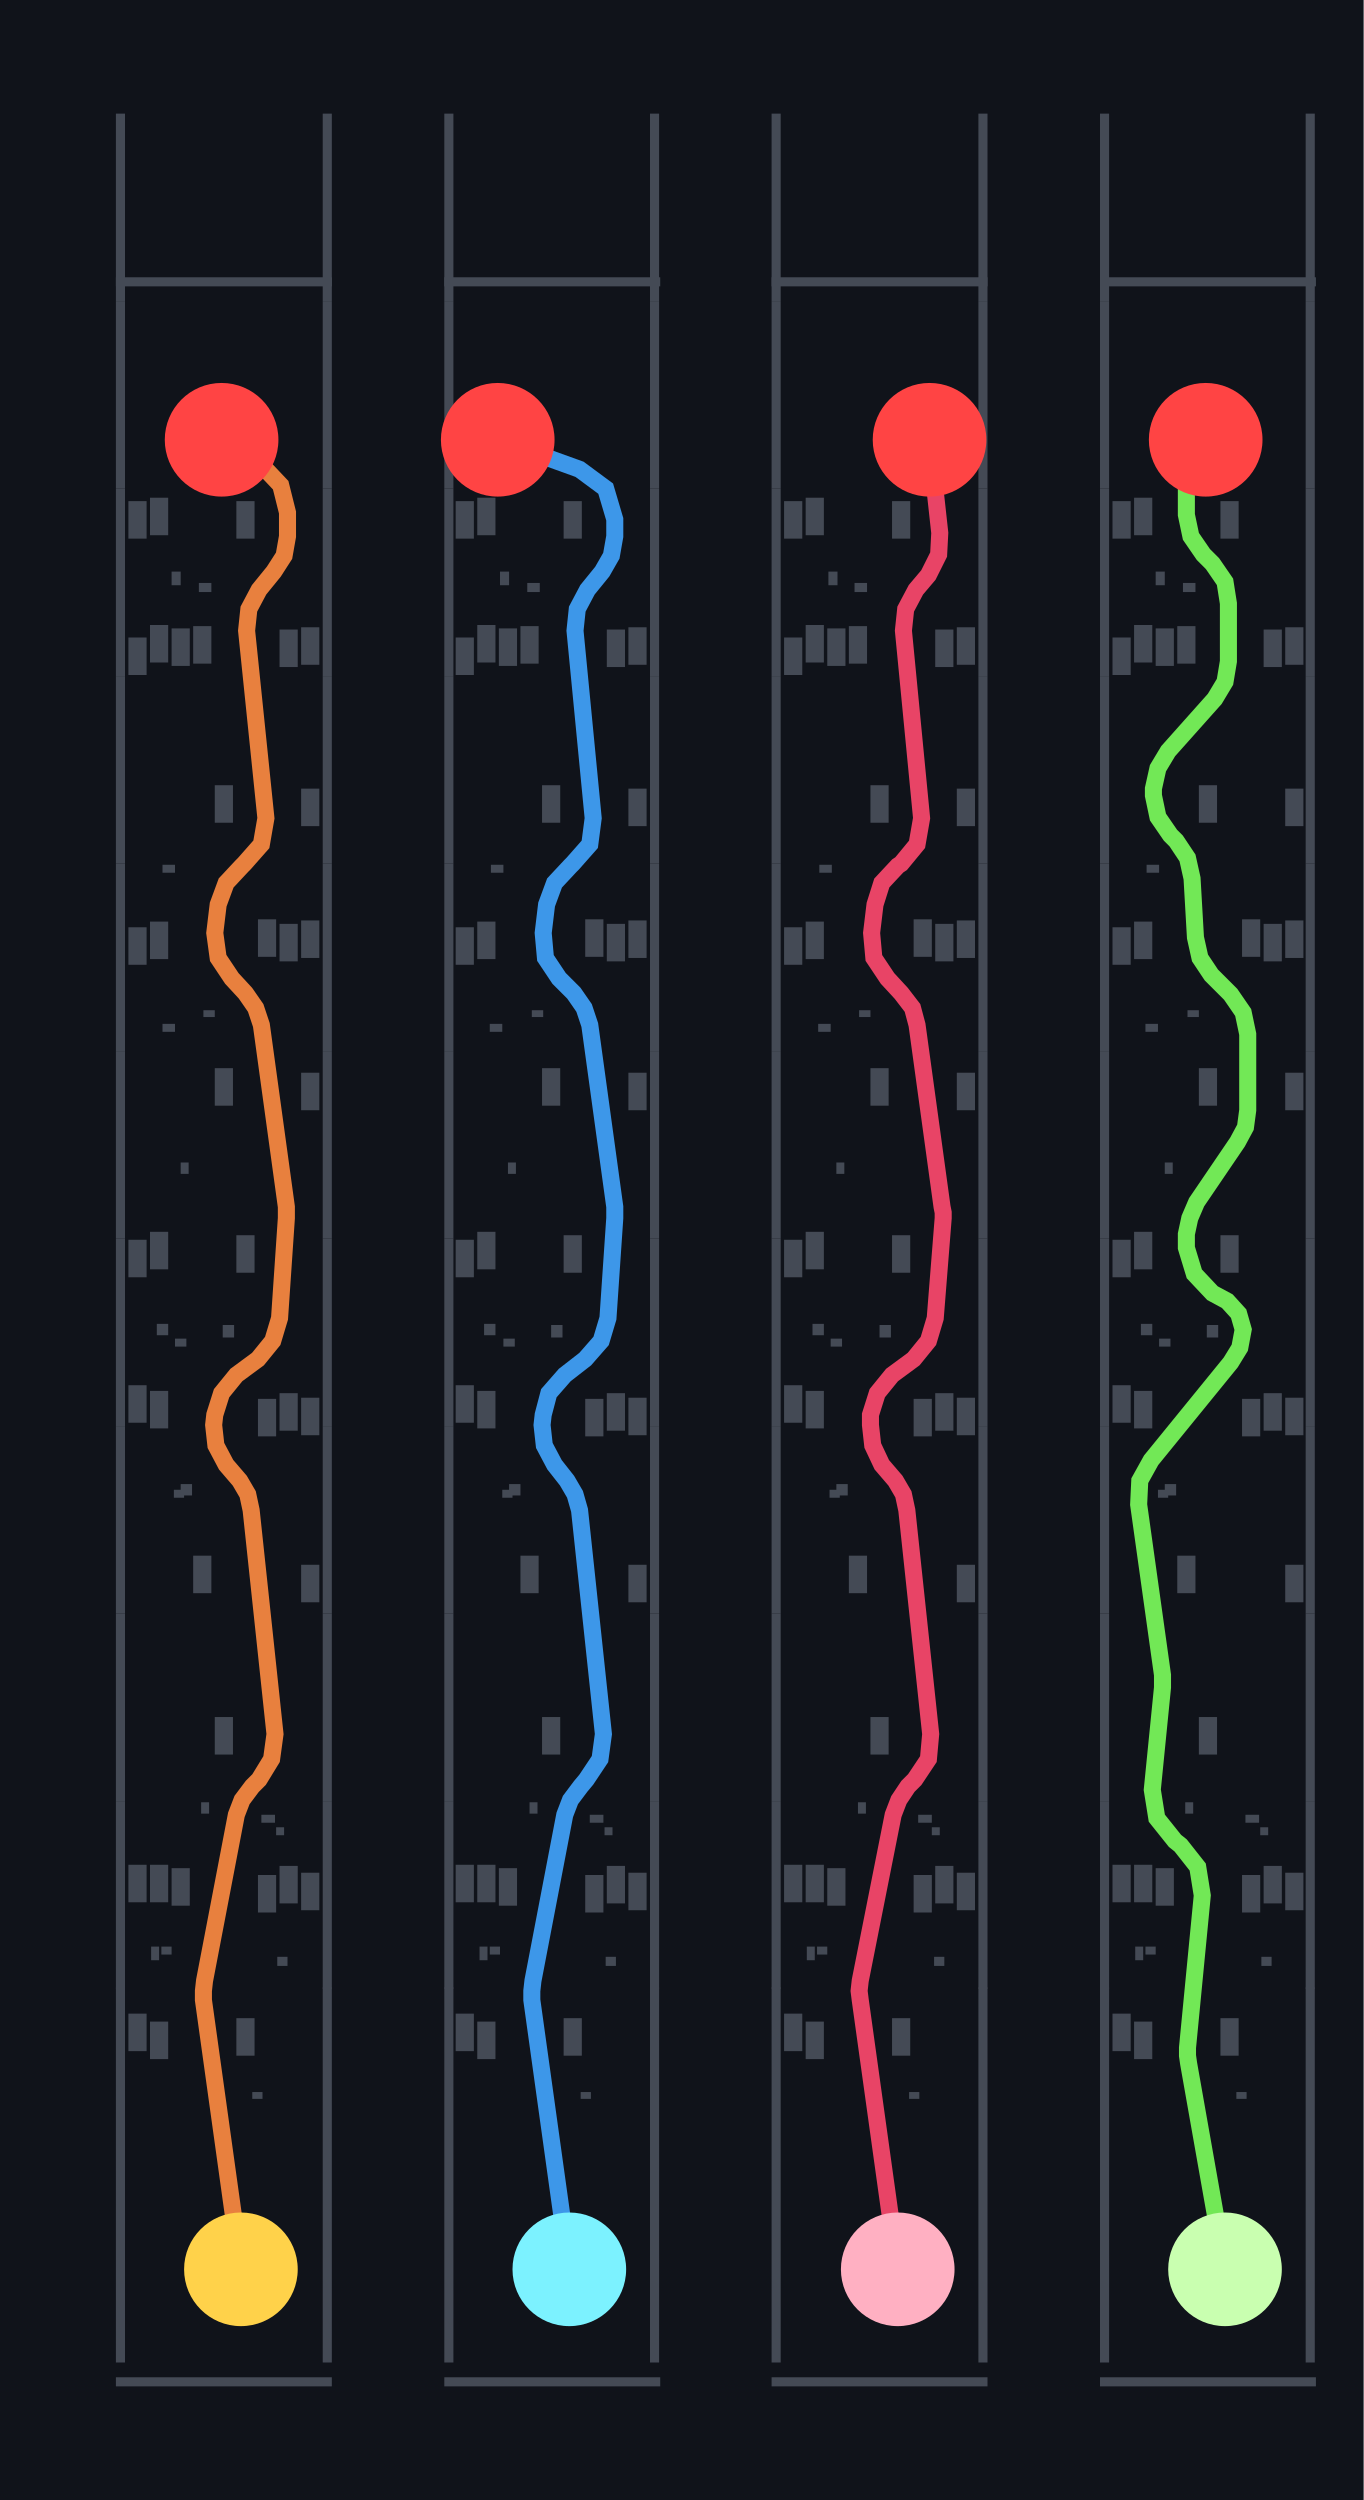
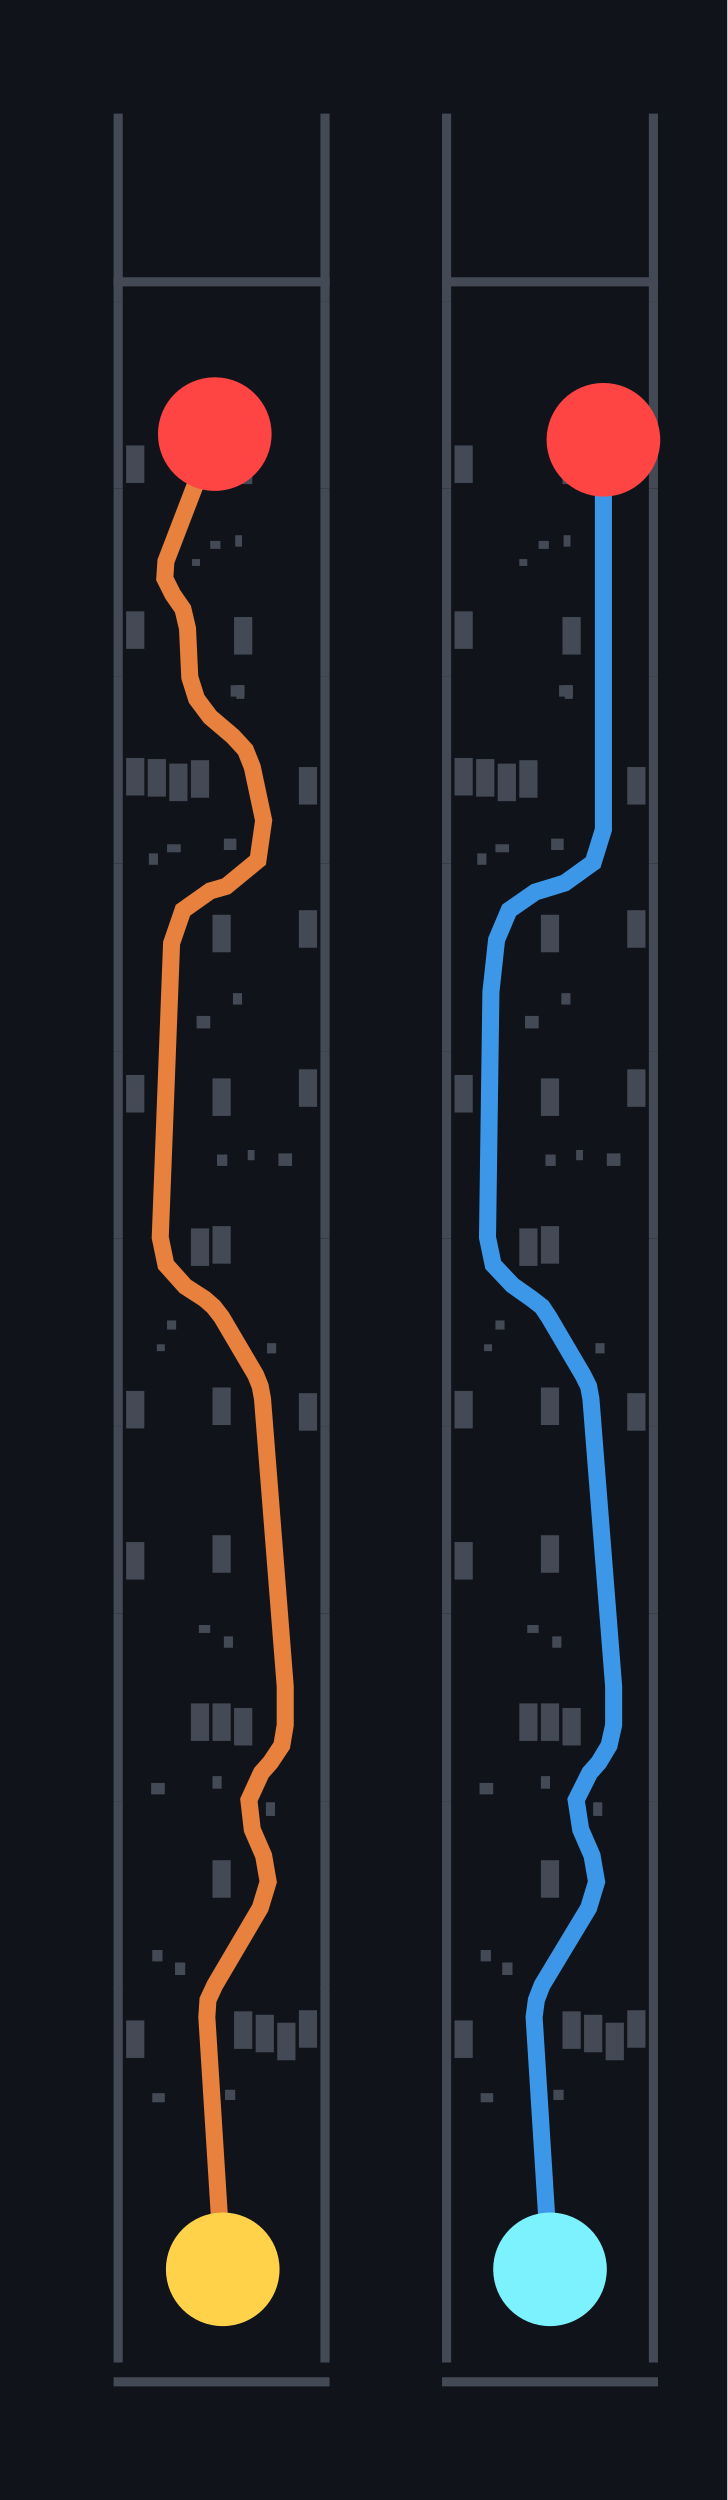
- <svg xmlns="http://www.w3.org/2000/svg" width="120" height="220" viewBox="0 0 120 220">
-   <rect x="0" y="0" width="120" height="220" fill="#10131a" />
-   <rect x="10.2" y="191.4" width="0.8" height="16.5" fill="#444a55" />
-   <rect x="28.4" y="191.4" width="0.8" height="16.5" fill="#444a55" />
-   <rect x="10.2" y="174.9" width="0.8" height="16.5" fill="#444a55" />
-   <rect x="28.4" y="174.9" width="0.8" height="16.5" fill="#444a55" />
-   <rect x="10.2" y="158.5" width="0.8" height="16.5" fill="#444a55" />
-   <rect x="28.4" y="158.5" width="0.8" height="16.5" fill="#444a55" />
-   <rect x="10.2" y="142" width="0.8" height="16.5" fill="#444a55" />
-   <rect x="28.4" y="142" width="0.8" height="16.5" fill="#444a55" />
-   <rect x="10.2" y="125.5" width="0.8" height="16.5" fill="#444a55" />
-   <rect x="28.4" y="125.5" width="0.8" height="16.5" fill="#444a55" />
-   <rect x="10.2" y="109" width="0.8" height="16.5" fill="#444a55" />
-   <rect x="28.4" y="109" width="0.8" height="16.5" fill="#444a55" />
-   <rect x="10.2" y="92.5" width="0.8" height="16.5" fill="#444a55" />
-   <rect x="28.4" y="92.5" width="0.8" height="16.5" fill="#444a55" />
-   <rect x="10.2" y="76" width="0.8" height="16.5" fill="#444a55" />
-   <rect x="28.4" y="76" width="0.8" height="16.5" fill="#444a55" />
-   <rect x="10.2" y="59.5" width="0.8" height="16.5" fill="#444a55" />
-   <rect x="28.4" y="59.5" width="0.8" height="16.5" fill="#444a55" />
-   <rect x="10.2" y="43" width="0.8" height="16.5" fill="#444a55" />
-   <rect x="28.4" y="43" width="0.8" height="16.5" fill="#444a55" />
-   <rect x="10.2" y="26.5" width="0.8" height="16.5" fill="#444a55" />
-   <rect x="28.4" y="26.5" width="0.8" height="16.5" fill="#444a55" />
-   <rect x="10.2" y="10" width="0.8" height="16.5" fill="#444a55" />
-   <rect x="28.4" y="10" width="0.8" height="16.5" fill="#444a55" />
-   <rect x="10.2" y="209.2" width="19" height="0.8" fill="#444a55" />
-   <rect x="10.2" y="24.4" width="19" height="0.8" fill="#444a55" />
-   <rect x="11.3" y="177.2" width="1.6" height="3.3" fill="#444a55" />
-   <rect x="13.2" y="177.9" width="1.6" height="3.3" fill="#444a55" />
-   <rect x="20.8" y="177.6" width="1.6" height="3.3" fill="#444a55" />
-   <rect x="11.3" y="164.1" width="1.6" height="3.3" fill="#444a55" />
-   <rect x="13.2" y="164.1" width="1.6" height="3.3" fill="#444a55" />
-   <rect x="15.1" y="164.4" width="1.6" height="3.3" fill="#444a55" />
-   <rect x="22.7" y="165" width="1.6" height="3.3" fill="#444a55" />
-   <rect x="24.6" y="164.2" width="1.6" height="3.3" fill="#444a55" />
-   <rect x="26.5" y="164.8" width="1.6" height="3.3" fill="#444a55" />
-   <rect x="18.9" y="151.1" width="1.6" height="3.3" fill="#444a55" />
-   <rect x="17" y="136.9" width="1.6" height="3.3" fill="#444a55" />
-   <rect x="26.5" y="137.7" width="1.6" height="3.3" fill="#444a55" />
-   <rect x="11.3" y="121.9" width="1.6" height="3.3" fill="#444a55" />
-   <rect x="13.2" y="122.4" width="1.6" height="3.3" fill="#444a55" />
-   <rect x="22.7" y="123.1" width="1.6" height="3.3" fill="#444a55" />
-   <rect x="24.6" y="122.6" width="1.6" height="3.3" fill="#444a55" />
-   <rect x="26.5" y="123" width="1.6" height="3.3" fill="#444a55" />
-   <rect x="11.3" y="109.1" width="1.6" height="3.3" fill="#444a55" />
-   <rect x="13.2" y="108.4" width="1.6" height="3.3" fill="#444a55" />
-   <rect x="20.8" y="108.7" width="1.6" height="3.3" fill="#444a55" />
-   <rect x="18.9" y="94" width="1.6" height="3.3" fill="#444a55" />
-   <rect x="26.5" y="94.4" width="1.6" height="3.3" fill="#444a55" />
-   <rect x="11.3" y="81.6" width="1.6" height="3.3" fill="#444a55" />
-   <rect x="13.2" y="81.1" width="1.6" height="3.3" fill="#444a55" />
-   <rect x="22.7" y="80.9" width="1.6" height="3.3" fill="#444a55" />
-   <rect x="24.6" y="81.3" width="1.6" height="3.3" fill="#444a55" />
-   <rect x="26.5" y="81" width="1.6" height="3.3" fill="#444a55" />
-   <rect x="18.9" y="69.1" width="1.6" height="3.3" fill="#444a55" />
-   <rect x="26.5" y="69.4" width="1.6" height="3.3" fill="#444a55" />
-   <rect x="11.3" y="56.1" width="1.6" height="3.3" fill="#444a55" />
-   <rect x="13.2" y="55" width="1.6" height="3.3" fill="#444a55" />
-   <rect x="15.1" y="55.3" width="1.6" height="3.3" fill="#444a55" />
-   <rect x="17" y="55.1" width="1.6" height="3.3" fill="#444a55" />
-   <rect x="24.6" y="55.4" width="1.6" height="3.3" fill="#444a55" />
-   <rect x="26.5" y="55.2" width="1.6" height="3.3" fill="#444a55" />
-   <rect x="11.3" y="44.1" width="1.6" height="3.3" fill="#444a55" />
-   <rect x="13.2" y="43.8" width="1.6" height="3.3" fill="#444a55" />
-   <rect x="20.8" y="44.1" width="1.6" height="3.3" fill="#444a55" />
-   <rect x="22.2" y="184.1" width="0.9" height="0.6" fill="#444a55" />
-   <rect x="24.4" y="172.2" width="0.9" height="0.8" fill="#444a55" />
-   <rect x="14.2" y="171.3" width="0.9" height="0.7" fill="#444a55" />
-   <rect x="13.3" y="171.3" width="0.7" height="1.2" fill="#444a55" />
-   <rect x="24.3" y="160.8" width="0.7" height="0.7" fill="#444a55" />
-   <rect x="23" y="159.7" width="1.2" height="0.7" fill="#444a55" />
-   <rect x="17.7" y="158.6" width="0.7" height="1" fill="#444a55" />
-   <rect x="15.3" y="131.1" width="0.9" height="0.7" fill="#444a55" />
-   <rect x="15.9" y="130.6" width="1" height="1" fill="#444a55" />
-   <rect x="15.4" y="117.8" width="1" height="0.7" fill="#444a55" />
-   <rect x="13.8" y="116.5" width="1" height="1" fill="#444a55" />
-   <rect x="19.6" y="116.6" width="1" height="1.1" fill="#444a55" />
-   <rect x="15.9" y="102.3" width="0.7" height="1" fill="#444a55" />
-   <rect x="14.3" y="90.1" width="1.1" height="0.7" fill="#444a55" />
-   <rect x="17.9" y="88.9" width="1" height="0.6" fill="#444a55" />
-   <rect x="14.3" y="76.1" width="1.1" height="0.7" fill="#444a55" />
-   <rect x="15.1" y="50.3" width="0.8" height="1.2" fill="#444a55" />
-   <rect x="17.5" y="51.3" width="1.1" height="0.8" fill="#444a55" />
-   <polyline points="21.2,199.7 17.9,176 17.9,175.2 18,174.3 20.8,159.7 21.3,158.4 22.2,157.2 22.8,156.6 23.9,154.8 24.2,152.6 22.1,132.9 21.8,131.5 21.1,130.3 19.9,128.9 19,127.2 18.8,125.4 18.9,124.5 19.5,122.6 20.8,121 22.7,119.6 24,118 24.6,116 25.2,107.2 25.2,106.7 25.2,106.2 23,90.2 22.5,88.7 21.6,87.4 20.4,86.1 19.2,84.3 18.9,82.1 19.2,79.6 19.9,77.7 21.3,76.2 21.5,76 23,74.3 23.4,72 21.7,55.5 21.9,53.6 22.8,51.9 24.1,50.3 25,48.9 25.3,47.2 25.3,45.1 24.7,42.7 23,40.9 19.5,38.7" fill="none" stroke="#ff8c42" stroke-width="1.5" stroke-opacity="0.9" />
-   <circle cx="21.2" cy="199.7" r="5" fill="#ffd24a" />
-   <circle cx="19.5" cy="38.7" r="5" fill="#ff4444" />
-   <rect x="39.1" y="191.4" width="0.8" height="16.5" fill="#444a55" />
-   <rect x="57.2" y="191.4" width="0.8" height="16.5" fill="#444a55" />
-   <rect x="39.1" y="174.9" width="0.8" height="16.5" fill="#444a55" />
-   <rect x="57.2" y="174.9" width="0.8" height="16.5" fill="#444a55" />
-   <rect x="39.1" y="158.5" width="0.8" height="16.5" fill="#444a55" />
-   <rect x="57.2" y="158.5" width="0.8" height="16.5" fill="#444a55" />
-   <rect x="39.1" y="142" width="0.8" height="16.5" fill="#444a55" />
-   <rect x="57.2" y="142" width="0.8" height="16.5" fill="#444a55" />
-   <rect x="39.1" y="125.5" width="0.8" height="16.5" fill="#444a55" />
-   <rect x="57.2" y="125.5" width="0.8" height="16.5" fill="#444a55" />
-   <rect x="39.1" y="109" width="0.8" height="16.5" fill="#444a55" />
-   <rect x="57.2" y="109" width="0.8" height="16.5" fill="#444a55" />
-   <rect x="39.1" y="92.5" width="0.8" height="16.5" fill="#444a55" />
-   <rect x="57.2" y="92.5" width="0.8" height="16.5" fill="#444a55" />
-   <rect x="39.1" y="76" width="0.8" height="16.5" fill="#444a55" />
-   <rect x="57.2" y="76" width="0.8" height="16.5" fill="#444a55" />
-   <rect x="39.1" y="59.5" width="0.8" height="16.5" fill="#444a55" />
-   <rect x="57.2" y="59.5" width="0.8" height="16.5" fill="#444a55" />
-   <rect x="39.1" y="43" width="0.8" height="16.5" fill="#444a55" />
-   <rect x="57.2" y="43" width="0.8" height="16.5" fill="#444a55" />
-   <rect x="39.1" y="26.5" width="0.8" height="16.5" fill="#444a55" />
-   <rect x="57.2" y="26.5" width="0.8" height="16.5" fill="#444a55" />
-   <rect x="39.1" y="10" width="0.8" height="16.5" fill="#444a55" />
-   <rect x="57.2" y="10" width="0.8" height="16.5" fill="#444a55" />
-   <rect x="39.1" y="209.2" width="19" height="0.8" fill="#444a55" />
-   <rect x="39.1" y="24.4" width="19" height="0.8" fill="#444a55" />
-   <rect x="40.1" y="177.2" width="1.6" height="3.3" fill="#444a55" />
-   <rect x="42" y="177.9" width="1.6" height="3.3" fill="#444a55" />
-   <rect x="49.6" y="177.6" width="1.6" height="3.3" fill="#444a55" />
-   <rect x="40.1" y="164.1" width="1.6" height="3.3" fill="#444a55" />
-   <rect x="42" y="164.1" width="1.6" height="3.3" fill="#444a55" />
-   <rect x="43.9" y="164.4" width="1.6" height="3.3" fill="#444a55" />
-   <rect x="51.5" y="165" width="1.6" height="3.3" fill="#444a55" />
-   <rect x="53.4" y="164.2" width="1.6" height="3.3" fill="#444a55" />
-   <rect x="55.3" y="164.8" width="1.6" height="3.3" fill="#444a55" />
-   <rect x="47.7" y="151.1" width="1.6" height="3.3" fill="#444a55" />
-   <rect x="45.8" y="136.9" width="1.6" height="3.3" fill="#444a55" />
-   <rect x="55.3" y="137.7" width="1.6" height="3.3" fill="#444a55" />
-   <rect x="40.1" y="121.9" width="1.6" height="3.3" fill="#444a55" />
-   <rect x="42" y="122.4" width="1.6" height="3.3" fill="#444a55" />
-   <rect x="51.5" y="123.1" width="1.6" height="3.3" fill="#444a55" />
-   <rect x="53.4" y="122.6" width="1.6" height="3.3" fill="#444a55" />
-   <rect x="55.3" y="123" width="1.6" height="3.3" fill="#444a55" />
-   <rect x="40.1" y="109.1" width="1.6" height="3.3" fill="#444a55" />
-   <rect x="42" y="108.4" width="1.6" height="3.3" fill="#444a55" />
-   <rect x="49.6" y="108.7" width="1.6" height="3.3" fill="#444a55" />
-   <rect x="47.7" y="94" width="1.6" height="3.3" fill="#444a55" />
-   <rect x="55.3" y="94.4" width="1.6" height="3.3" fill="#444a55" />
-   <rect x="40.1" y="81.6" width="1.6" height="3.3" fill="#444a55" />
-   <rect x="42" y="81.1" width="1.6" height="3.3" fill="#444a55" />
-   <rect x="51.5" y="80.9" width="1.6" height="3.3" fill="#444a55" />
-   <rect x="53.4" y="81.3" width="1.6" height="3.3" fill="#444a55" />
-   <rect x="55.3" y="81" width="1.6" height="3.3" fill="#444a55" />
-   <rect x="47.7" y="69.1" width="1.6" height="3.3" fill="#444a55" />
-   <rect x="55.3" y="69.4" width="1.6" height="3.3" fill="#444a55" />
-   <rect x="40.1" y="56.1" width="1.6" height="3.3" fill="#444a55" />
-   <rect x="42" y="55" width="1.6" height="3.3" fill="#444a55" />
-   <rect x="43.9" y="55.3" width="1.6" height="3.3" fill="#444a55" />
-   <rect x="45.8" y="55.1" width="1.6" height="3.3" fill="#444a55" />
-   <rect x="53.4" y="55.4" width="1.6" height="3.3" fill="#444a55" />
-   <rect x="55.3" y="55.2" width="1.6" height="3.3" fill="#444a55" />
-   <rect x="40.1" y="44.1" width="1.6" height="3.3" fill="#444a55" />
-   <rect x="42" y="43.8" width="1.6" height="3.3" fill="#444a55" />
-   <rect x="49.6" y="44.1" width="1.6" height="3.3" fill="#444a55" />
-   <rect x="51.1" y="184.1" width="0.9" height="0.6" fill="#444a55" />
-   <rect x="53.3" y="172.2" width="0.9" height="0.8" fill="#444a55" />
-   <rect x="43.1" y="171.3" width="0.9" height="0.7" fill="#444a55" />
-   <rect x="42.2" y="171.3" width="0.7" height="1.2" fill="#444a55" />
-   <rect x="53.2" y="160.8" width="0.7" height="0.7" fill="#444a55" />
-   <rect x="51.9" y="159.7" width="1.2" height="0.7" fill="#444a55" />
-   <rect x="46.6" y="158.6" width="0.7" height="1" fill="#444a55" />
-   <rect x="44.2" y="131.1" width="0.9" height="0.7" fill="#444a55" />
-   <rect x="44.8" y="130.6" width="1" height="1" fill="#444a55" />
-   <rect x="44.3" y="117.8" width="1" height="0.7" fill="#444a55" />
-   <rect x="42.6" y="116.5" width="1" height="1" fill="#444a55" />
-   <rect x="48.5" y="116.6" width="1" height="1.1" fill="#444a55" />
-   <rect x="44.7" y="102.3" width="0.7" height="1" fill="#444a55" />
-   <rect x="43.1" y="90.1" width="1.1" height="0.7" fill="#444a55" />
-   <rect x="46.8" y="88.9" width="1" height="0.6" fill="#444a55" />
-   <rect x="43.2" y="76.1" width="1.1" height="0.7" fill="#444a55" />
-   <rect x="44" y="50.3" width="0.8" height="1.2" fill="#444a55" />
-   <rect x="46.4" y="51.3" width="1.1" height="0.8" fill="#444a55" />
-   <polyline points="50.1,199.7 46.8,176 46.8,175.2 46.9,174.3 49.7,159.7 50.2,158.4 51.1,157.2 51.6,156.6 52.8,154.8 53.1,152.6 51,132.9 50.6,131.5 49.9,130.3 48.8,128.9 47.9,127.2 47.7,125.4 47.8,124.5 48.3,122.6 49.7,121 51.5,119.6 52.9,118 53.5,116 54.1,107.2 54.1,106.7 54.1,106.2 51.9,90.2 51.4,88.7 50.5,87.4 49.2,86.1 48,84.3 47.8,82.1 48.1,79.6 48.8,77.7 50.2,76.2 50.4,76 51.9,74.3 52.2,72 50.6,55.5 50.8,53.6 51.7,51.9 53,50.3 53.8,48.9 54.1,47.2 54.1,45.7 53.3,43 51,41.3 43.8,38.7" fill="none" stroke="#42a5ff" stroke-width="1.5" stroke-opacity="0.9" />
-   <circle cx="50.1" cy="199.7" r="5" fill="#7cf2ff" />
-   <circle cx="43.8" cy="38.7" r="5" fill="#ff4444" />
-   <rect x="67.9" y="191.4" width="0.8" height="16.5" fill="#444a55" />
-   <rect x="86.1" y="191.4" width="0.8" height="16.5" fill="#444a55" />
-   <rect x="67.9" y="174.9" width="0.8" height="16.5" fill="#444a55" />
-   <rect x="86.1" y="174.9" width="0.8" height="16.5" fill="#444a55" />
-   <rect x="67.9" y="158.5" width="0.8" height="16.5" fill="#444a55" />
-   <rect x="86.1" y="158.5" width="0.8" height="16.5" fill="#444a55" />
-   <rect x="67.9" y="142" width="0.8" height="16.5" fill="#444a55" />
-   <rect x="86.1" y="142" width="0.8" height="16.5" fill="#444a55" />
-   <rect x="67.9" y="125.5" width="0.8" height="16.5" fill="#444a55" />
-   <rect x="86.1" y="125.5" width="0.8" height="16.5" fill="#444a55" />
-   <rect x="67.9" y="109" width="0.8" height="16.5" fill="#444a55" />
-   <rect x="86.1" y="109" width="0.8" height="16.5" fill="#444a55" />
-   <rect x="67.9" y="92.5" width="0.8" height="16.5" fill="#444a55" />
-   <rect x="86.1" y="92.5" width="0.8" height="16.5" fill="#444a55" />
-   <rect x="67.9" y="76" width="0.8" height="16.5" fill="#444a55" />
-   <rect x="86.1" y="76" width="0.8" height="16.5" fill="#444a55" />
-   <rect x="67.9" y="59.5" width="0.8" height="16.5" fill="#444a55" />
-   <rect x="86.1" y="59.5" width="0.8" height="16.5" fill="#444a55" />
-   <rect x="67.9" y="43" width="0.8" height="16.5" fill="#444a55" />
-   <rect x="86.1" y="43" width="0.8" height="16.5" fill="#444a55" />
-   <rect x="67.9" y="26.5" width="0.8" height="16.5" fill="#444a55" />
-   <rect x="86.1" y="26.5" width="0.8" height="16.5" fill="#444a55" />
-   <rect x="67.9" y="10" width="0.8" height="16.5" fill="#444a55" />
-   <rect x="86.1" y="10" width="0.8" height="16.5" fill="#444a55" />
-   <rect x="67.9" y="209.2" width="19" height="0.8" fill="#444a55" />
-   <rect x="67.9" y="24.4" width="19" height="0.8" fill="#444a55" />
-   <rect x="69" y="177.2" width="1.6" height="3.3" fill="#444a55" />
-   <rect x="70.9" y="177.9" width="1.6" height="3.3" fill="#444a55" />
-   <rect x="78.5" y="177.6" width="1.6" height="3.3" fill="#444a55" />
-   <rect x="69" y="164.1" width="1.6" height="3.3" fill="#444a55" />
-   <rect x="70.9" y="164.1" width="1.6" height="3.3" fill="#444a55" />
-   <rect x="72.8" y="164.4" width="1.6" height="3.3" fill="#444a55" />
-   <rect x="80.4" y="165" width="1.6" height="3.3" fill="#444a55" />
-   <rect x="82.3" y="164.2" width="1.6" height="3.3" fill="#444a55" />
-   <rect x="84.2" y="164.8" width="1.6" height="3.3" fill="#444a55" />
-   <rect x="76.6" y="151.1" width="1.6" height="3.3" fill="#444a55" />
-   <rect x="74.7" y="136.9" width="1.6" height="3.3" fill="#444a55" />
-   <rect x="84.2" y="137.7" width="1.6" height="3.3" fill="#444a55" />
-   <rect x="69" y="121.9" width="1.6" height="3.3" fill="#444a55" />
-   <rect x="70.9" y="122.4" width="1.6" height="3.3" fill="#444a55" />
-   <rect x="80.4" y="123.1" width="1.6" height="3.3" fill="#444a55" />
-   <rect x="82.3" y="122.6" width="1.6" height="3.3" fill="#444a55" />
-   <rect x="84.2" y="123" width="1.6" height="3.3" fill="#444a55" />
-   <rect x="69" y="109.1" width="1.6" height="3.3" fill="#444a55" />
-   <rect x="70.9" y="108.4" width="1.6" height="3.3" fill="#444a55" />
-   <rect x="78.5" y="108.7" width="1.6" height="3.3" fill="#444a55" />
-   <rect x="76.6" y="94" width="1.6" height="3.3" fill="#444a55" />
-   <rect x="84.2" y="94.4" width="1.6" height="3.3" fill="#444a55" />
-   <rect x="69" y="81.6" width="1.6" height="3.3" fill="#444a55" />
-   <rect x="70.9" y="81.1" width="1.6" height="3.3" fill="#444a55" />
-   <rect x="80.4" y="80.9" width="1.6" height="3.3" fill="#444a55" />
-   <rect x="82.3" y="81.3" width="1.6" height="3.3" fill="#444a55" />
-   <rect x="84.2" y="81" width="1.6" height="3.3" fill="#444a55" />
-   <rect x="76.6" y="69.1" width="1.6" height="3.3" fill="#444a55" />
-   <rect x="84.2" y="69.4" width="1.6" height="3.3" fill="#444a55" />
-   <rect x="69" y="56.1" width="1.6" height="3.3" fill="#444a55" />
-   <rect x="70.9" y="55" width="1.6" height="3.3" fill="#444a55" />
-   <rect x="72.8" y="55.3" width="1.6" height="3.3" fill="#444a55" />
-   <rect x="74.7" y="55.1" width="1.6" height="3.3" fill="#444a55" />
-   <rect x="82.3" y="55.4" width="1.6" height="3.3" fill="#444a55" />
-   <rect x="84.2" y="55.2" width="1.6" height="3.3" fill="#444a55" />
-   <rect x="69" y="44.1" width="1.6" height="3.3" fill="#444a55" />
-   <rect x="70.9" y="43.8" width="1.6" height="3.3" fill="#444a55" />
-   <rect x="78.5" y="44.1" width="1.6" height="3.3" fill="#444a55" />
-   <rect x="80" y="184.1" width="0.9" height="0.6" fill="#444a55" />
-   <rect x="82.2" y="172.2" width="0.9" height="0.8" fill="#444a55" />
-   <rect x="71.9" y="171.3" width="0.9" height="0.7" fill="#444a55" />
-   <rect x="71" y="171.3" width="0.7" height="1.2" fill="#444a55" />
-   <rect x="82" y="160.8" width="0.7" height="0.7" fill="#444a55" />
-   <rect x="80.8" y="159.7" width="1.2" height="0.7" fill="#444a55" />
-   <rect x="75.5" y="158.6" width="0.7" height="1" fill="#444a55" />
-   <rect x="73" y="131.1" width="0.9" height="0.7" fill="#444a55" />
-   <rect x="73.6" y="130.6" width="1" height="1" fill="#444a55" />
-   <rect x="73.1" y="117.8" width="1" height="0.7" fill="#444a55" />
-   <rect x="71.5" y="116.5" width="1" height="1" fill="#444a55" />
-   <rect x="77.4" y="116.6" width="1" height="1.1" fill="#444a55" />
-   <rect x="73.6" y="102.3" width="0.7" height="1" fill="#444a55" />
-   <rect x="72" y="90.1" width="1.1" height="0.7" fill="#444a55" />
-   <rect x="75.6" y="88.9" width="1" height="0.6" fill="#444a55" />
-   <rect x="72.1" y="76.1" width="1.1" height="0.7" fill="#444a55" />
-   <rect x="72.9" y="50.3" width="0.8" height="1.2" fill="#444a55" />
-   <rect x="75.2" y="51.3" width="1.1" height="0.8" fill="#444a55" />
-   <polyline points="79,199.7 75.7,176 75.6,175.2 75.7,174.3 78.6,159.7 79.1,158.4 79.9,157.2 80.5,156.6 81.7,154.8 81.9,152.6 79.8,132.9 79.5,131.5 78.8,130.3 77.6,128.9 76.8,127.2 76.6,125.4 76.6,124.5 77.2,122.6 78.5,121 80.4,119.6 81.7,118 82.3,116 83,107.2 83,106.7 82.9,106.2 80.7,90.2 80.3,88.7 79.3,87.4 78.1,86.1 76.9,84.3 76.7,82.1 77,79.6 77.6,77.7 79,76.2 79.3,76 80.7,74.3 81.1,72 79.5,55.5 79.7,53.6 80.6,51.9 81.7,50.6 82.6,48.8 82.7,46.9 81.8,38.7" fill="none" stroke="#ff4a6e" stroke-width="1.5" stroke-opacity="0.9" />
-   <circle cx="79" cy="199.7" r="5" fill="#ffb0c2" />
-   <circle cx="81.8" cy="38.7" r="5" fill="#ff4444" />
-   <rect x="96.8" y="191.4" width="0.8" height="16.5" fill="#444a55" />
-   <rect x="114.9" y="191.4" width="0.8" height="16.5" fill="#444a55" />
-   <rect x="96.8" y="174.9" width="0.8" height="16.5" fill="#444a55" />
-   <rect x="114.9" y="174.9" width="0.8" height="16.5" fill="#444a55" />
-   <rect x="96.8" y="158.5" width="0.8" height="16.5" fill="#444a55" />
-   <rect x="114.9" y="158.5" width="0.8" height="16.5" fill="#444a55" />
-   <rect x="96.8" y="142" width="0.8" height="16.5" fill="#444a55" />
-   <rect x="114.9" y="142" width="0.8" height="16.5" fill="#444a55" />
-   <rect x="96.8" y="125.5" width="0.8" height="16.5" fill="#444a55" />
-   <rect x="114.9" y="125.5" width="0.8" height="16.5" fill="#444a55" />
-   <rect x="96.8" y="109" width="0.8" height="16.5" fill="#444a55" />
-   <rect x="114.9" y="109" width="0.8" height="16.5" fill="#444a55" />
-   <rect x="96.8" y="92.5" width="0.8" height="16.5" fill="#444a55" />
-   <rect x="114.9" y="92.5" width="0.8" height="16.5" fill="#444a55" />
-   <rect x="96.8" y="76" width="0.8" height="16.5" fill="#444a55" />
-   <rect x="114.9" y="76" width="0.8" height="16.5" fill="#444a55" />
-   <rect x="96.8" y="59.5" width="0.8" height="16.5" fill="#444a55" />
-   <rect x="114.9" y="59.5" width="0.8" height="16.5" fill="#444a55" />
-   <rect x="96.8" y="43" width="0.8" height="16.5" fill="#444a55" />
-   <rect x="114.9" y="43" width="0.8" height="16.5" fill="#444a55" />
-   <rect x="96.8" y="26.5" width="0.8" height="16.5" fill="#444a55" />
-   <rect x="114.9" y="26.5" width="0.8" height="16.5" fill="#444a55" />
-   <rect x="96.8" y="10" width="0.8" height="16.5" fill="#444a55" />
-   <rect x="114.9" y="10" width="0.8" height="16.5" fill="#444a55" />
-   <rect x="96.8" y="209.2" width="19" height="0.8" fill="#444a55" />
-   <rect x="96.8" y="24.4" width="19" height="0.8" fill="#444a55" />
-   <rect x="97.9" y="177.2" width="1.6" height="3.3" fill="#444a55" />
-   <rect x="99.8" y="177.9" width="1.6" height="3.3" fill="#444a55" />
-   <rect x="107.4" y="177.6" width="1.6" height="3.3" fill="#444a55" />
-   <rect x="97.9" y="164.1" width="1.6" height="3.3" fill="#444a55" />
-   <rect x="99.8" y="164.1" width="1.6" height="3.3" fill="#444a55" />
-   <rect x="101.7" y="164.4" width="1.6" height="3.3" fill="#444a55" />
-   <rect x="109.3" y="165" width="1.6" height="3.3" fill="#444a55" />
-   <rect x="111.2" y="164.2" width="1.6" height="3.3" fill="#444a55" />
-   <rect x="113.1" y="164.8" width="1.6" height="3.3" fill="#444a55" />
-   <rect x="105.5" y="151.1" width="1.6" height="3.3" fill="#444a55" />
-   <rect x="103.6" y="136.9" width="1.6" height="3.3" fill="#444a55" />
-   <rect x="113.1" y="137.7" width="1.6" height="3.3" fill="#444a55" />
-   <rect x="97.9" y="121.9" width="1.6" height="3.3" fill="#444a55" />
-   <rect x="99.8" y="122.4" width="1.6" height="3.3" fill="#444a55" />
-   <rect x="109.3" y="123.1" width="1.6" height="3.3" fill="#444a55" />
-   <rect x="111.2" y="122.6" width="1.6" height="3.3" fill="#444a55" />
-   <rect x="113.1" y="123" width="1.6" height="3.3" fill="#444a55" />
-   <rect x="97.9" y="109.1" width="1.6" height="3.3" fill="#444a55" />
-   <rect x="99.8" y="108.4" width="1.6" height="3.3" fill="#444a55" />
-   <rect x="107.4" y="108.7" width="1.6" height="3.3" fill="#444a55" />
-   <rect x="105.5" y="94" width="1.6" height="3.3" fill="#444a55" />
-   <rect x="113.1" y="94.4" width="1.6" height="3.3" fill="#444a55" />
-   <rect x="97.9" y="81.6" width="1.6" height="3.3" fill="#444a55" />
-   <rect x="99.8" y="81.1" width="1.6" height="3.3" fill="#444a55" />
-   <rect x="109.3" y="80.9" width="1.6" height="3.3" fill="#444a55" />
-   <rect x="111.2" y="81.3" width="1.6" height="3.3" fill="#444a55" />
-   <rect x="113.1" y="81" width="1.6" height="3.3" fill="#444a55" />
-   <rect x="105.5" y="69.1" width="1.6" height="3.3" fill="#444a55" />
-   <rect x="113.1" y="69.4" width="1.6" height="3.3" fill="#444a55" />
-   <rect x="97.9" y="56.1" width="1.6" height="3.3" fill="#444a55" />
-   <rect x="99.8" y="55" width="1.6" height="3.3" fill="#444a55" />
-   <rect x="101.7" y="55.3" width="1.6" height="3.3" fill="#444a55" />
-   <rect x="103.6" y="55.1" width="1.6" height="3.3" fill="#444a55" />
-   <rect x="111.2" y="55.4" width="1.6" height="3.3" fill="#444a55" />
-   <rect x="113.1" y="55.2" width="1.6" height="3.3" fill="#444a55" />
-   <rect x="97.9" y="44.1" width="1.6" height="3.3" fill="#444a55" />
-   <rect x="99.8" y="43.8" width="1.6" height="3.3" fill="#444a55" />
-   <rect x="107.4" y="44.1" width="1.6" height="3.3" fill="#444a55" />
-   <rect x="108.8" y="184.1" width="0.9" height="0.6" fill="#444a55" />
-   <rect x="111" y="172.2" width="0.9" height="0.8" fill="#444a55" />
-   <rect x="100.8" y="171.3" width="0.9" height="0.7" fill="#444a55" />
-   <rect x="99.9" y="171.3" width="0.7" height="1.2" fill="#444a55" />
-   <rect x="110.9" y="160.8" width="0.7" height="0.7" fill="#444a55" />
-   <rect x="109.6" y="159.7" width="1.2" height="0.7" fill="#444a55" />
-   <rect x="104.3" y="158.6" width="0.7" height="1" fill="#444a55" />
-   <rect x="101.9" y="131.1" width="0.9" height="0.7" fill="#444a55" />
-   <rect x="102.5" y="130.6" width="1" height="1" fill="#444a55" />
-   <rect x="102" y="117.8" width="1" height="0.7" fill="#444a55" />
-   <rect x="100.4" y="116.5" width="1" height="1" fill="#444a55" />
-   <rect x="106.2" y="116.6" width="1" height="1.1" fill="#444a55" />
-   <rect x="102.5" y="102.3" width="0.7" height="1" fill="#444a55" />
-   <rect x="100.8" y="90.1" width="1.1" height="0.7" fill="#444a55" />
-   <rect x="104.5" y="88.9" width="1" height="0.6" fill="#444a55" />
-   <rect x="100.9" y="76.1" width="1.1" height="0.7" fill="#444a55" />
-   <rect x="101.7" y="50.3" width="0.8" height="1.2" fill="#444a55" />
-   <rect x="104.1" y="51.3" width="1.1" height="0.8" fill="#444a55" />
-   <polyline points="107.8,199.7 104.6,181.6 104.5,180.9 104.5,180.2 105.8,166.8 105.4,164.3 103.9,162.4 103.4,162 101.8,160 101.4,157.5 102.3,148.5 102.3,147.9 102.3,147.4 100.2,132.4 100.3,130.3 101.3,128.5 108.3,119.9 109.1,118.6 109.4,117 109.4,117 109,115.6 108,114.5 106.7,113.8 105.1,112.1 104.4,109.8 104.4,108.6 104.7,107.2 105.3,105.8 108.9,100.5 109.6,99.2 109.8,97.7 109.8,91 109.4,89.1 108.3,87.5 106.6,85.8 105.6,84.3 105.2,82.5 104.9,77.3 104.5,75.5 103.5,74 103,73.5 101.9,71.9 101.5,70 101.5,69.4 101.9,67.6 102.8,66.1 106.9,61.5 107.8,60 108.1,58.2 108.1,53.1 107.8,51.2 106.7,49.6 105.9,48.8 104.8,47.2 104.4,45.3 104.4,42.6 104.6,41.2 105.3,39.9 106.1,38.7" fill="none" stroke="#7dff5c" stroke-width="1.5" stroke-opacity="0.9" />
-   <circle cx="107.8" cy="199.7" r="5" fill="#c9ffb0" />
-   <circle cx="106.1" cy="38.7" r="5" fill="#ff4444" />
+ <svg xmlns="http://www.w3.org/2000/svg" width="64" height="220" viewBox="0 0 64 220">
+   <rect x="0" y="0" width="64" height="220" fill="#10131a" />
+   <rect x="10" y="191.4" width="0.8" height="16.5" fill="#444a55" />
+   <rect x="28.2" y="191.4" width="0.8" height="16.5" fill="#444a55" />
+   <rect x="10" y="174.9" width="0.8" height="16.5" fill="#444a55" />
+   <rect x="28.2" y="174.9" width="0.8" height="16.5" fill="#444a55" />
+   <rect x="10" y="158.5" width="0.8" height="16.5" fill="#444a55" />
+   <rect x="28.2" y="158.5" width="0.8" height="16.5" fill="#444a55" />
+   <rect x="10" y="142" width="0.8" height="16.5" fill="#444a55" />
+   <rect x="28.2" y="142" width="0.8" height="16.5" fill="#444a55" />
+   <rect x="10" y="125.5" width="0.8" height="16.5" fill="#444a55" />
+   <rect x="28.2" y="125.5" width="0.8" height="16.5" fill="#444a55" />
+   <rect x="10" y="109" width="0.8" height="16.5" fill="#444a55" />
+   <rect x="28.2" y="109" width="0.8" height="16.5" fill="#444a55" />
+   <rect x="10" y="92.5" width="0.8" height="16.5" fill="#444a55" />
+   <rect x="28.2" y="92.5" width="0.8" height="16.5" fill="#444a55" />
+   <rect x="10" y="76" width="0.8" height="16.5" fill="#444a55" />
+   <rect x="28.2" y="76" width="0.8" height="16.5" fill="#444a55" />
+   <rect x="10" y="59.5" width="0.8" height="16.5" fill="#444a55" />
+   <rect x="28.2" y="59.5" width="0.8" height="16.5" fill="#444a55" />
+   <rect x="10" y="43" width="0.8" height="16.5" fill="#444a55" />
+   <rect x="28.2" y="43" width="0.8" height="16.5" fill="#444a55" />
+   <rect x="10" y="26.5" width="0.8" height="16.5" fill="#444a55" />
+   <rect x="28.2" y="26.5" width="0.8" height="16.5" fill="#444a55" />
+   <rect x="10" y="10" width="0.8" height="16.5" fill="#444a55" />
+   <rect x="28.2" y="10" width="0.8" height="16.5" fill="#444a55" />
+   <rect x="10" y="209.2" width="19" height="0.8" fill="#444a55" />
+   <rect x="10" y="24.4" width="19" height="0.8" fill="#444a55" />
+   <rect x="11.1" y="177.8" width="1.6" height="3.3" fill="#444a55" />
+   <rect x="20.6" y="177" width="1.6" height="3.3" fill="#444a55" />
+   <rect x="22.5" y="177.3" width="1.6" height="3.3" fill="#444a55" />
+   <rect x="24.4" y="178" width="1.6" height="3.3" fill="#444a55" />
+   <rect x="26.3" y="176.9" width="1.6" height="3.3" fill="#444a55" />
+   <rect x="18.7" y="163.7" width="1.6" height="3.3" fill="#444a55" />
+   <rect x="16.8" y="149.9" width="1.6" height="3.3" fill="#444a55" />
+   <rect x="18.7" y="149.9" width="1.6" height="3.3" fill="#444a55" />
+   <rect x="20.6" y="150.3" width="1.6" height="3.3" fill="#444a55" />
+   <rect x="11.1" y="135.7" width="1.6" height="3.3" fill="#444a55" />
+   <rect x="18.7" y="135.1" width="1.6" height="3.3" fill="#444a55" />
+   <rect x="11.1" y="122.4" width="1.6" height="3.3" fill="#444a55" />
+   <rect x="18.7" y="122.1" width="1.6" height="3.3" fill="#444a55" />
+   <rect x="26.3" y="122.6" width="1.6" height="3.3" fill="#444a55" />
+   <rect x="16.8" y="108.1" width="1.6" height="3.3" fill="#444a55" />
+   <rect x="18.7" y="107.9" width="1.6" height="3.3" fill="#444a55" />
+   <rect x="11.1" y="94.6" width="1.6" height="3.3" fill="#444a55" />
+   <rect x="18.7" y="94.9" width="1.6" height="3.3" fill="#444a55" />
+   <rect x="26.3" y="94.1" width="1.6" height="3.3" fill="#444a55" />
+   <rect x="18.7" y="80.5" width="1.6" height="3.3" fill="#444a55" />
+   <rect x="26.3" y="80.1" width="1.6" height="3.3" fill="#444a55" />
+   <rect x="11.1" y="66.7" width="1.6" height="3.3" fill="#444a55" />
+   <rect x="13" y="66.8" width="1.6" height="3.3" fill="#444a55" />
+   <rect x="14.9" y="67.2" width="1.6" height="3.3" fill="#444a55" />
+   <rect x="16.8" y="66.9" width="1.6" height="3.3" fill="#444a55" />
+   <rect x="26.3" y="67.5" width="1.6" height="3.3" fill="#444a55" />
+   <rect x="11.1" y="53.8" width="1.6" height="3.3" fill="#444a55" />
+   <rect x="20.6" y="54.3" width="1.6" height="3.3" fill="#444a55" />
+   <rect x="11.1" y="39.2" width="1.6" height="3.3" fill="#444a55" />
+   <rect x="20.6" y="39.3" width="1.6" height="3.3" fill="#444a55" />
+   <rect x="13.4" y="184.2" width="1.1" height="0.8" fill="#444a55" />
+   <rect x="19.8" y="183.9" width="0.9" height="0.9" fill="#444a55" />
+   <rect x="15.4" y="172.7" width="0.9" height="1.1" fill="#444a55" />
+   <rect x="13.4" y="171.6" width="0.9" height="1" fill="#444a55" />
+   <rect x="13.3" y="156.9" width="1.2" height="1" fill="#444a55" />
+   <rect x="23.4" y="158.6" width="0.8" height="1.2" fill="#444a55" />
+   <rect x="18.7" y="156.3" width="0.8" height="1.1" fill="#444a55" />
+   <rect x="17.5" y="143" width="1" height="0.7" fill="#444a55" />
+   <rect x="19.7" y="144" width="0.8" height="1" fill="#444a55" />
+   <rect x="13.8" y="118.3" width="0.7" height="0.6" fill="#444a55" />
+   <rect x="14.7" y="116.2" width="0.8" height="0.8" fill="#444a55" />
+   <rect x="23.5" y="118.2" width="0.8" height="0.9" fill="#444a55" />
+   <rect x="19.1" y="101.6" width="0.9" height="1" fill="#444a55" />
+   <rect x="21.8" y="101.2" width="0.6" height="0.9" fill="#444a55" />
+   <rect x="24.5" y="101.5" width="1.2" height="1.1" fill="#444a55" />
+   <rect x="17.3" y="89.4" width="1.2" height="1.1" fill="#444a55" />
+   <rect x="20.5" y="87.4" width="0.8" height="1" fill="#444a55" />
+   <rect x="14.7" y="74.3" width="1.2" height="0.7" fill="#444a55" />
+   <rect x="19.7" y="73.8" width="1.1" height="1" fill="#444a55" />
+   <rect x="13.1" y="75.1" width="0.8" height="1" fill="#444a55" />
+   <rect x="20.3" y="60.3" width="1.2" height="1" fill="#444a55" />
+   <rect x="20.8" y="60.3" width="0.7" height="1.2" fill="#444a55" />
+   <rect x="18.5" y="47.6" width="0.9" height="0.7" fill="#444a55" />
+   <rect x="20.7" y="47.1" width="0.6" height="1" fill="#444a55" />
+   <rect x="16.9" y="49.2" width="0.7" height="0.6" fill="#444a55" />
+   <polyline points="19.6,199.7 18.2,177.5 18.3,176 18.9,174.7 22.9,167.9 23.6,165.6 23.2,163.3 22.2,161 21.9,158.4 23,156 23.8,155.1 24.8,153.6 25.1,151.8 25.1,148.4 23.1,123.1 22.9,122 22.5,121 19.5,115.9 18.8,115 18,114.3 16.3,113.2 14.6,111.3 14.1,108.9 15.1,83 16.1,80.1 18.5,78.4 19.9,78 22.7,75.7 23.2,72.2 22.2,67.5 21.6,66 20.5,64.8 18.5,63.1 17.3,61.5 16.7,59.6 16.5,55.3 16.1,53.6 15.2,52.3 15.2,52.3 14.5,50.9 14.6,49.4 18.9,38.2" fill="none" stroke="#ff8c42" stroke-width="1.5" stroke-opacity="0.9" />
+   <circle cx="19.6" cy="199.7" r="5" fill="#ffd24a" />
+   <circle cx="18.9" cy="38.2" r="5" fill="#ff4444" />
+   <rect x="38.9" y="191.4" width="0.8" height="16.5" fill="#444a55" />
+   <rect x="57.1" y="191.4" width="0.8" height="16.5" fill="#444a55" />
+   <rect x="38.9" y="174.9" width="0.8" height="16.5" fill="#444a55" />
+   <rect x="57.1" y="174.9" width="0.8" height="16.5" fill="#444a55" />
+   <rect x="38.9" y="158.5" width="0.8" height="16.5" fill="#444a55" />
+   <rect x="57.1" y="158.5" width="0.8" height="16.5" fill="#444a55" />
+   <rect x="38.9" y="142" width="0.8" height="16.5" fill="#444a55" />
+   <rect x="57.1" y="142" width="0.8" height="16.5" fill="#444a55" />
+   <rect x="38.9" y="125.5" width="0.8" height="16.5" fill="#444a55" />
+   <rect x="57.1" y="125.5" width="0.8" height="16.5" fill="#444a55" />
+   <rect x="38.9" y="109" width="0.8" height="16.5" fill="#444a55" />
+   <rect x="57.1" y="109" width="0.8" height="16.5" fill="#444a55" />
+   <rect x="38.9" y="92.5" width="0.8" height="16.5" fill="#444a55" />
+   <rect x="57.1" y="92.5" width="0.8" height="16.5" fill="#444a55" />
+   <rect x="38.9" y="76" width="0.8" height="16.5" fill="#444a55" />
+   <rect x="57.1" y="76" width="0.8" height="16.5" fill="#444a55" />
+   <rect x="38.9" y="59.5" width="0.8" height="16.5" fill="#444a55" />
+   <rect x="57.1" y="59.5" width="0.8" height="16.5" fill="#444a55" />
+   <rect x="38.9" y="43" width="0.8" height="16.5" fill="#444a55" />
+   <rect x="57.1" y="43" width="0.8" height="16.5" fill="#444a55" />
+   <rect x="38.9" y="26.5" width="0.8" height="16.5" fill="#444a55" />
+   <rect x="57.1" y="26.5" width="0.8" height="16.5" fill="#444a55" />
+   <rect x="38.9" y="10" width="0.8" height="16.5" fill="#444a55" />
+   <rect x="57.1" y="10" width="0.8" height="16.5" fill="#444a55" />
+   <rect x="38.9" y="209.2" width="19" height="0.8" fill="#444a55" />
+   <rect x="38.9" y="24.4" width="19" height="0.8" fill="#444a55" />
+   <rect x="40" y="177.8" width="1.6" height="3.3" fill="#444a55" />
+   <rect x="49.5" y="177" width="1.6" height="3.3" fill="#444a55" />
+   <rect x="51.4" y="177.3" width="1.6" height="3.3" fill="#444a55" />
+   <rect x="53.3" y="178" width="1.6" height="3.3" fill="#444a55" />
+   <rect x="55.2" y="176.9" width="1.6" height="3.3" fill="#444a55" />
+   <rect x="47.6" y="163.7" width="1.6" height="3.3" fill="#444a55" />
+   <rect x="45.7" y="149.9" width="1.6" height="3.3" fill="#444a55" />
+   <rect x="47.6" y="149.9" width="1.6" height="3.3" fill="#444a55" />
+   <rect x="49.5" y="150.3" width="1.6" height="3.3" fill="#444a55" />
+   <rect x="40" y="135.7" width="1.6" height="3.3" fill="#444a55" />
+   <rect x="47.6" y="135.1" width="1.6" height="3.3" fill="#444a55" />
+   <rect x="40" y="122.4" width="1.6" height="3.3" fill="#444a55" />
+   <rect x="47.6" y="122.1" width="1.6" height="3.3" fill="#444a55" />
+   <rect x="55.2" y="122.6" width="1.6" height="3.3" fill="#444a55" />
+   <rect x="45.7" y="108.1" width="1.6" height="3.3" fill="#444a55" />
+   <rect x="47.6" y="107.9" width="1.6" height="3.3" fill="#444a55" />
+   <rect x="40" y="94.6" width="1.6" height="3.3" fill="#444a55" />
+   <rect x="47.6" y="94.9" width="1.6" height="3.3" fill="#444a55" />
+   <rect x="55.2" y="94.1" width="1.6" height="3.3" fill="#444a55" />
+   <rect x="47.6" y="80.5" width="1.6" height="3.3" fill="#444a55" />
+   <rect x="55.2" y="80.1" width="1.6" height="3.3" fill="#444a55" />
+   <rect x="40" y="66.7" width="1.6" height="3.3" fill="#444a55" />
+   <rect x="41.9" y="66.8" width="1.6" height="3.3" fill="#444a55" />
+   <rect x="43.8" y="67.2" width="1.6" height="3.3" fill="#444a55" />
+   <rect x="45.7" y="66.9" width="1.6" height="3.3" fill="#444a55" />
+   <rect x="55.2" y="67.5" width="1.6" height="3.3" fill="#444a55" />
+   <rect x="40" y="53.8" width="1.6" height="3.3" fill="#444a55" />
+   <rect x="49.5" y="54.3" width="1.6" height="3.3" fill="#444a55" />
+   <rect x="40" y="39.2" width="1.6" height="3.3" fill="#444a55" />
+   <rect x="49.5" y="39.3" width="1.6" height="3.3" fill="#444a55" />
+   <rect x="42.3" y="184.2" width="1.1" height="0.8" fill="#444a55" />
+   <rect x="48.7" y="183.9" width="0.9" height="0.9" fill="#444a55" />
+   <rect x="44.2" y="172.7" width="0.9" height="1.1" fill="#444a55" />
+   <rect x="42.3" y="171.6" width="0.9" height="1" fill="#444a55" />
+   <rect x="42.2" y="156.9" width="1.2" height="1" fill="#444a55" />
+   <rect x="52.2" y="158.6" width="0.8" height="1.2" fill="#444a55" />
+   <rect x="47.6" y="156.3" width="0.8" height="1.1" fill="#444a55" />
+   <rect x="46.4" y="143" width="1" height="0.7" fill="#444a55" />
+   <rect x="48.6" y="144" width="0.8" height="1" fill="#444a55" />
+   <rect x="42.6" y="118.3" width="0.7" height="0.6" fill="#444a55" />
+   <rect x="43.6" y="116.2" width="0.8" height="0.8" fill="#444a55" />
+   <rect x="52.4" y="118.2" width="0.8" height="0.9" fill="#444a55" />
+   <rect x="48" y="101.6" width="0.9" height="1" fill="#444a55" />
+   <rect x="50.7" y="101.2" width="0.6" height="0.9" fill="#444a55" />
+   <rect x="53.4" y="101.5" width="1.2" height="1.1" fill="#444a55" />
+   <rect x="46.2" y="89.4" width="1.2" height="1.1" fill="#444a55" />
+   <rect x="49.4" y="87.4" width="0.8" height="1" fill="#444a55" />
+   <rect x="43.6" y="74.3" width="1.2" height="0.7" fill="#444a55" />
+   <rect x="48.5" y="73.8" width="1.1" height="1" fill="#444a55" />
+   <rect x="42" y="75.1" width="0.8" height="1" fill="#444a55" />
+   <rect x="49.2" y="60.3" width="1.2" height="1" fill="#444a55" />
+   <rect x="49.7" y="60.3" width="0.7" height="1.2" fill="#444a55" />
+   <rect x="47.4" y="47.6" width="0.9" height="0.7" fill="#444a55" />
+   <rect x="49.6" y="47.1" width="0.6" height="1" fill="#444a55" />
+   <rect x="45.7" y="49.2" width="0.7" height="0.6" fill="#444a55" />
+   <polyline points="48.4,199.7 47,177.5 47.2,176 47.7,174.7 51.8,167.9 52.5,165.6 52.1,163.3 51.1,161 50.7,158.4 51.9,156 52.7,155.1 53.6,153.6 54,151.8 54,148.4 52,123.1 51.8,122 51.3,121 48.3,115.9 47.7,115 46.8,114.3 45.1,113.1 43.4,111.3 42.9,108.9 43.2,87.3 43.7,82.7 44.8,80.1 47.1,78.5 49.7,77.7 52.2,75.9 53.1,73 53.1,38.7" fill="none" stroke="#42a5ff" stroke-width="1.5" stroke-opacity="0.9" />
+   <circle cx="48.4" cy="199.7" r="5" fill="#7cf2ff" />
+   <circle cx="53.1" cy="38.7" r="5" fill="#ff4444" />
</svg>
